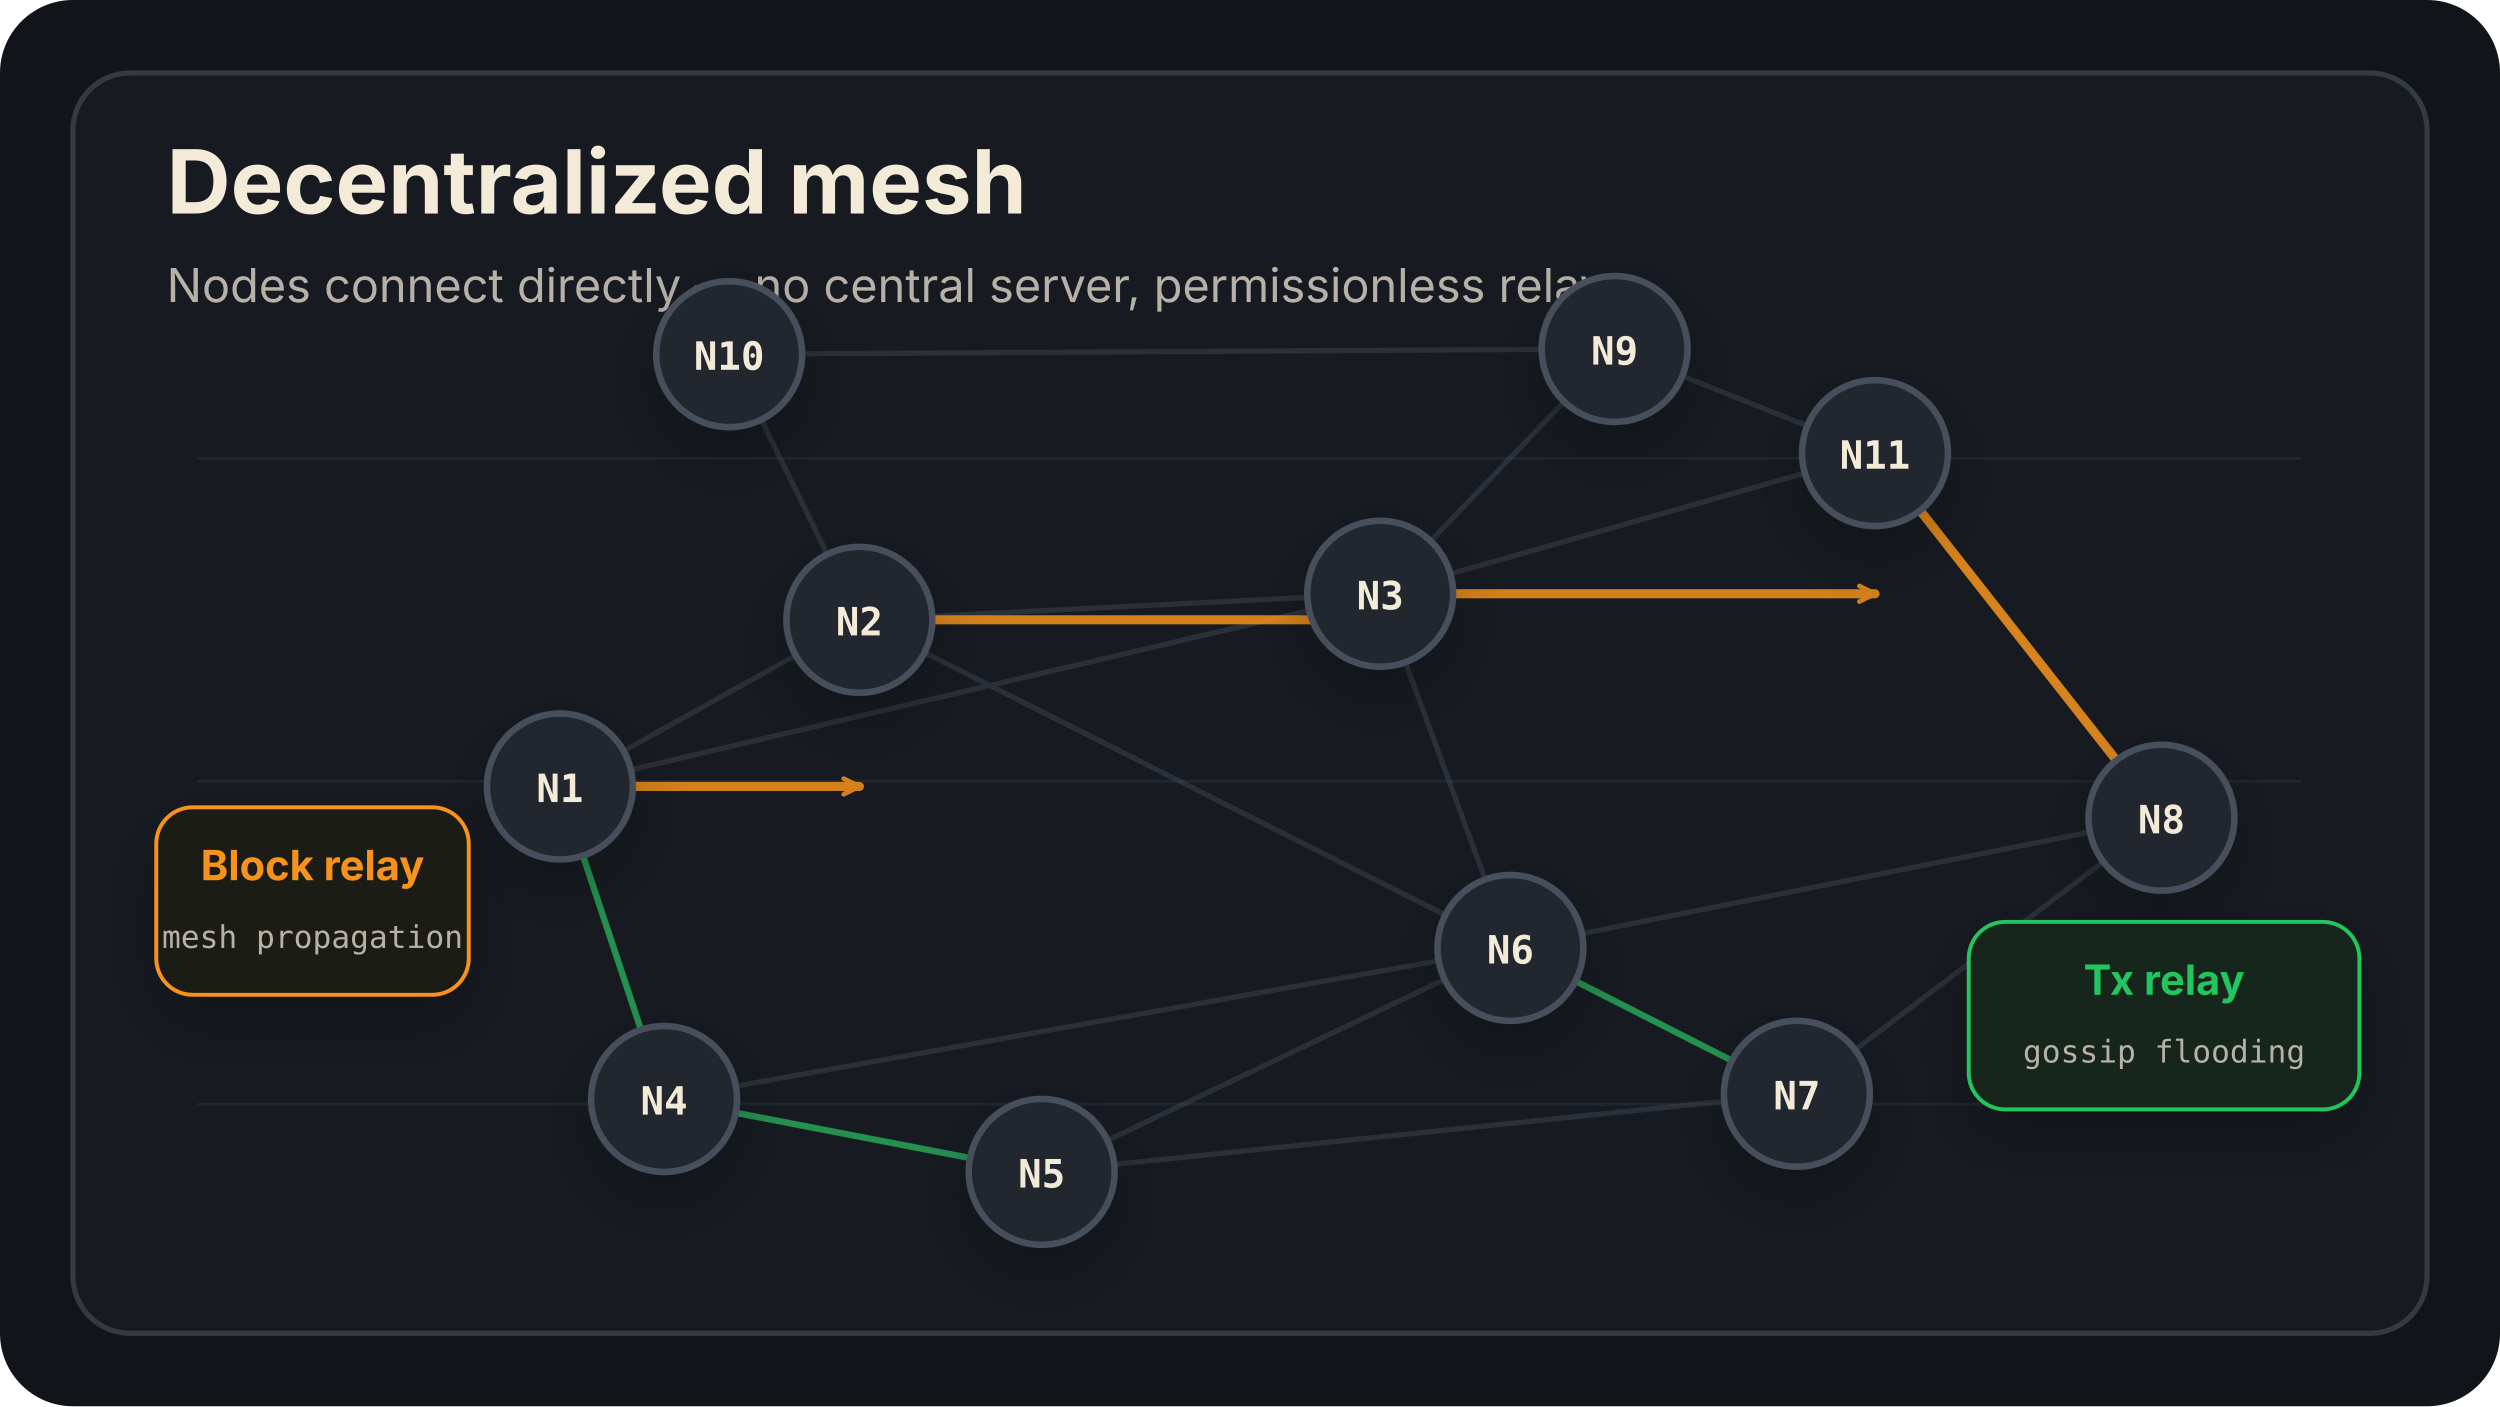
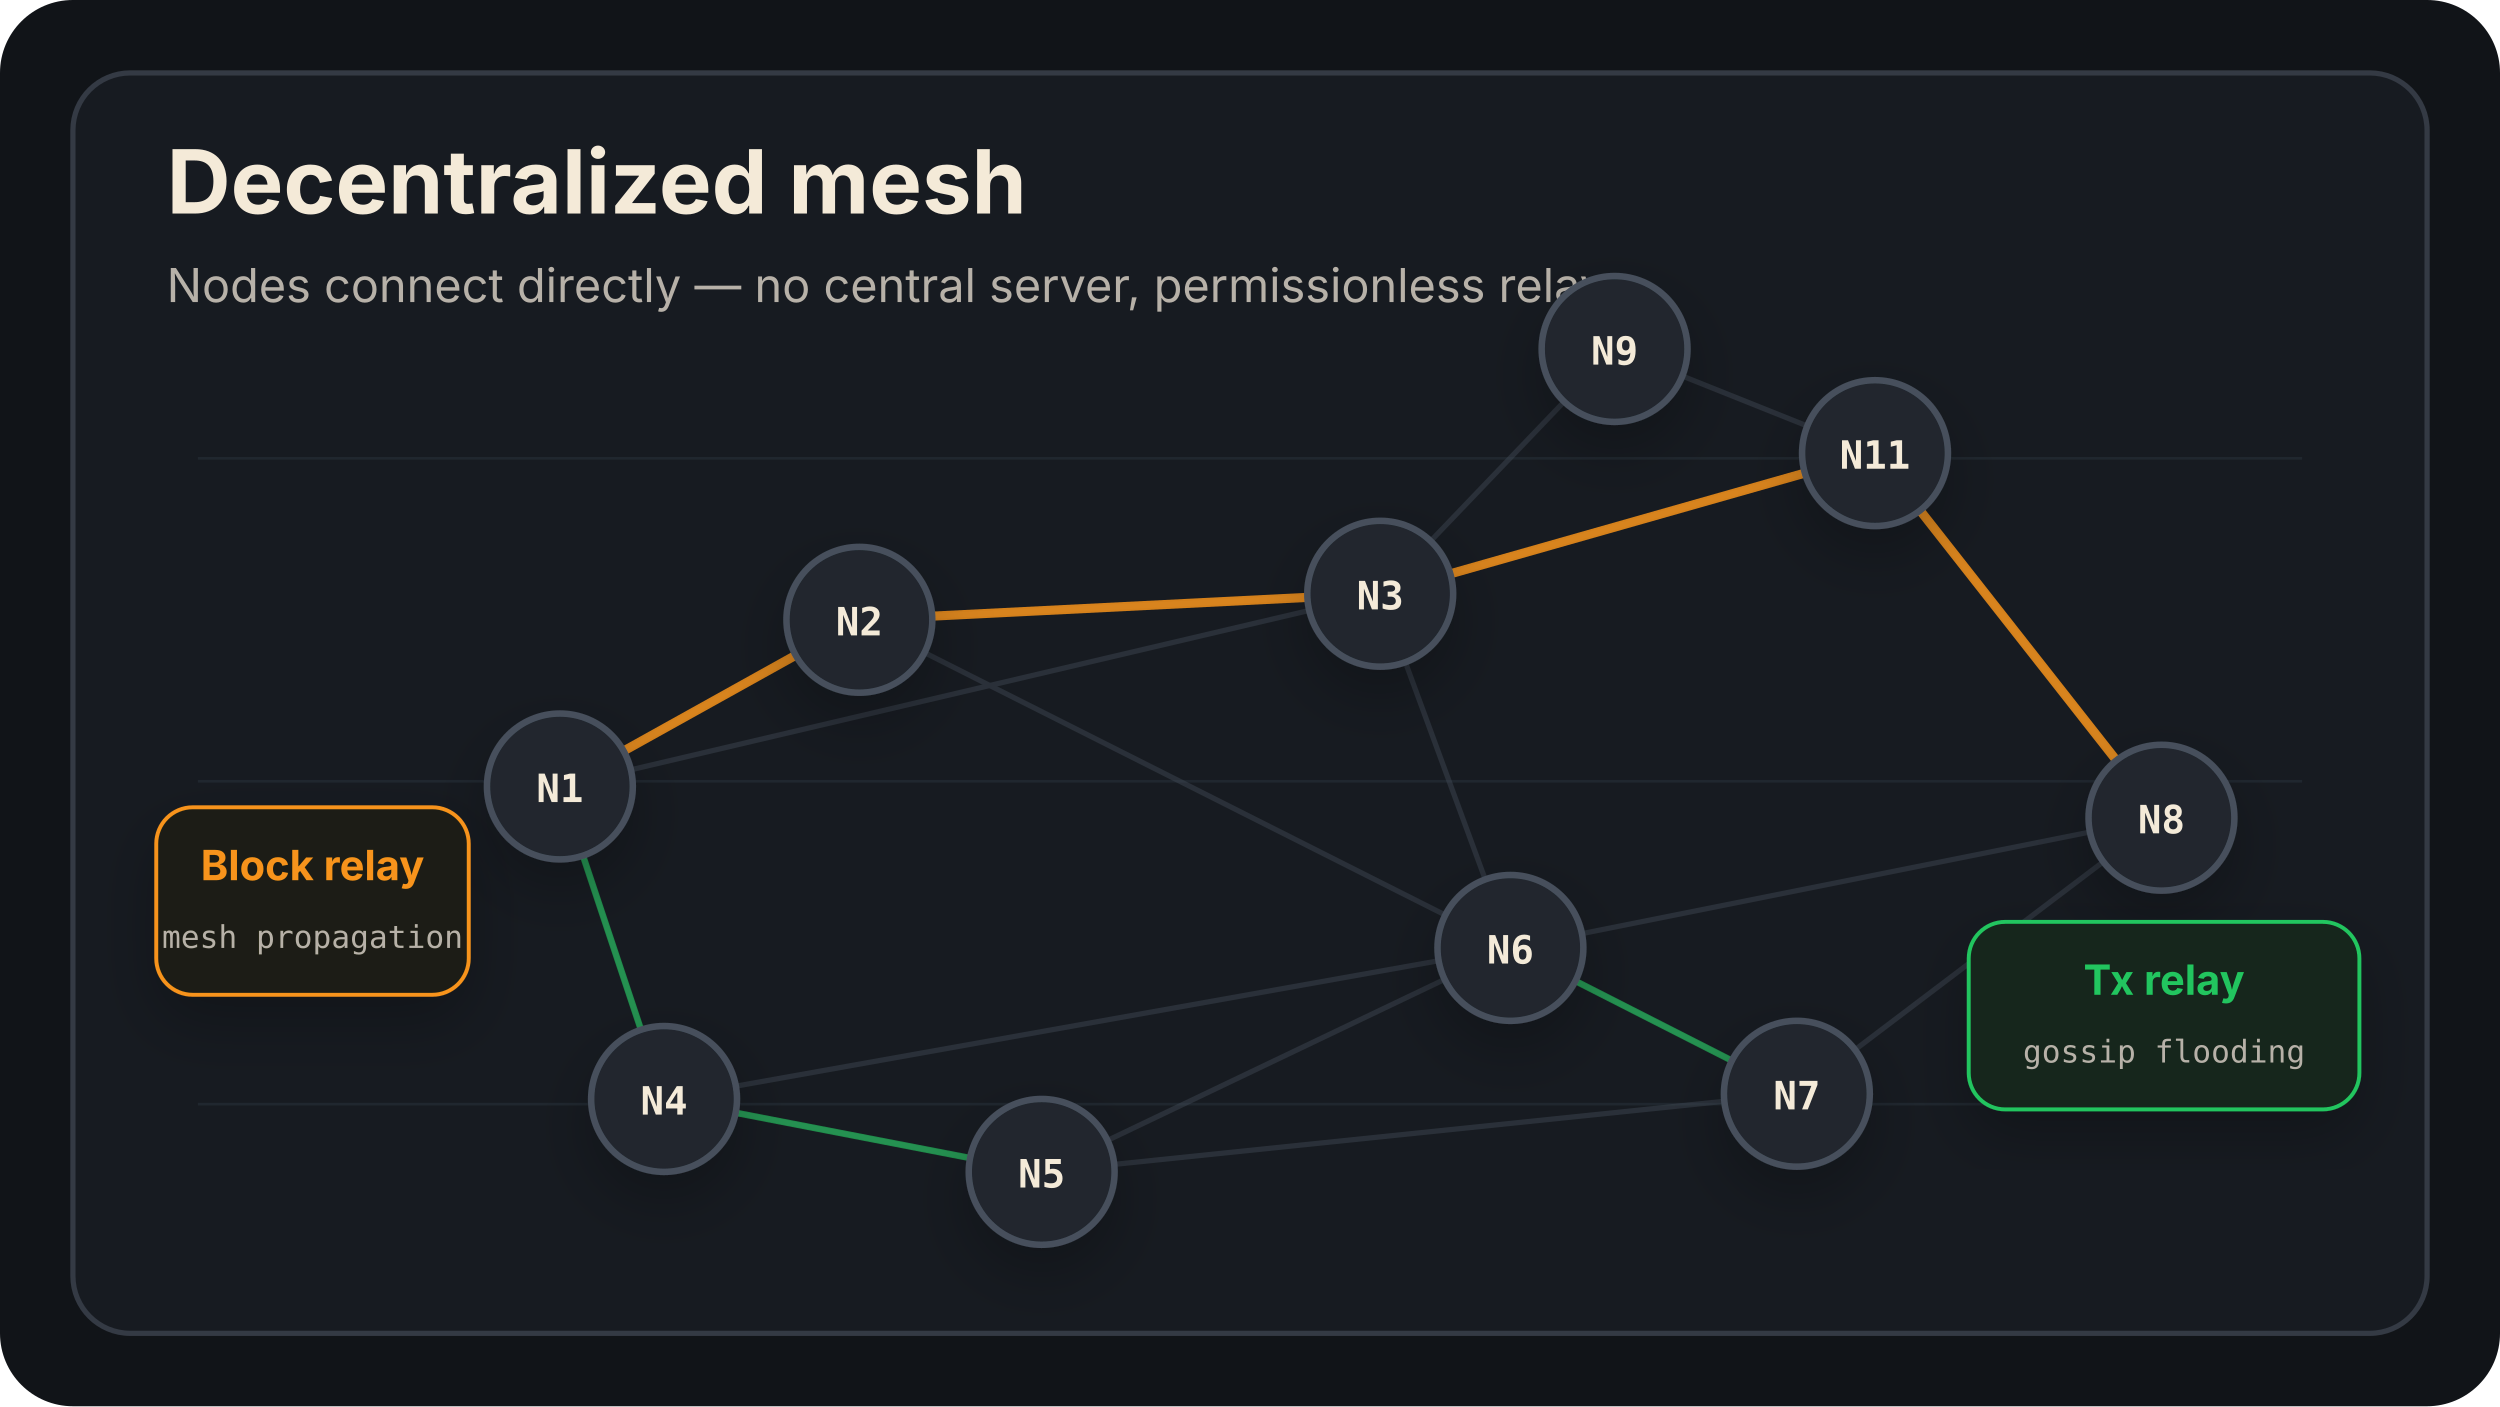
<svg xmlns="http://www.w3.org/2000/svg" width="960" height="540" viewBox="0 0 960 540" fill="none" role="img" aria-labelledby="title desc">
  <defs>
    <marker id="arrow-orange" markerWidth="10" markerHeight="10" refX="8" refY="5" orient="auto" markerUnits="userSpaceOnUse">
      <path d="M2 2L8 5L2 8" fill="none" stroke="#F7931A" stroke-width="1.8" stroke-linecap="round" stroke-linejoin="round" />
    </marker>
    <marker id="arrow-green" markerWidth="10" markerHeight="10" refX="8" refY="5" orient="auto" markerUnits="userSpaceOnUse">
      <path d="M2 2L8 5L2 8" fill="none" stroke="#22C55E" stroke-width="1.8" stroke-linecap="round" stroke-linejoin="round" />
    </marker>
    <filter id="soft" x="-20%" y="-20%" width="140%" height="140%">
      <feDropShadow dx="0" dy="10" stdDeviation="12" flood-color="#000000" flood-opacity="0.24" />
    </filter>
    <filter id="glow-orange">
      <feGaussianBlur stdDeviation="4" result="blur" />
      <feMerge>
        <feMergeNode in="blur" />
        <feMergeNode in="SourceGraphic" />
      </feMerge>
    </filter>
  </defs>
  <rect width="960" height="540" rx="28" fill="#111418" />
  <rect x="28" y="28" width="904" height="484" rx="22" fill="#171B21" stroke="#343A44" stroke-width="2" />
  <text x="64" y="82" fill="#F4EAD8" font-family="Inter, Arial, sans-serif" font-size="34" font-weight="700">Decentralized mesh</text>
  <text x="64" y="116" fill="#B7B1A8" font-family="Inter, Arial, sans-serif" font-size="18">Nodes connect directly — no central server, permissionless relay.</text>
  <g stroke="#28313B" stroke-width="1" opacity="0.55">
    <path d="M76 176H884" />
    <path d="M76 300H884" />
    <path d="M76 424H884" />
  </g>
  <g stroke="#46505C" stroke-width="2" opacity="0.4">
    <line x1="215" y1="302" x2="330" y2="238" />
    <line x1="215" y1="302" x2="255" y2="422" />
    <line x1="215" y1="302" x2="530" y2="228" />
    <line x1="330" y1="238" x2="530" y2="228" />
-     <line x1="330" y1="238" x2="280" y2="136" />
    <line x1="330" y1="238" x2="580" y2="364" />
    <line x1="530" y1="228" x2="620" y2="134" />
    <line x1="530" y1="228" x2="580" y2="364" />
    <line x1="530" y1="228" x2="720" y2="174" />
    <line x1="255" y1="422" x2="580" y2="364" />
    <line x1="255" y1="422" x2="400" y2="450" />
    <line x1="400" y1="450" x2="580" y2="364" />
    <line x1="400" y1="450" x2="690" y2="420" />
    <line x1="580" y1="364" x2="690" y2="420" />
    <line x1="580" y1="364" x2="830" y2="314" />
    <line x1="690" y1="420" x2="830" y2="314" />
    <line x1="720" y1="174" x2="830" y2="314" />
    <line x1="620" y1="134" x2="720" y2="174" />
-     <line x1="280" y1="136" x2="620" y2="134" />
  </g>
  <g stroke="#F7931A" stroke-width="3.5" stroke-linecap="round" fill="none" opacity="0.85">
-     <path d="M215 302H330" marker-end="url(#arrow-orange)" />
-     <path d="M330 238H530" marker-end="url(#arrow-orange)" />
-     <path d="M530 228H720" marker-end="url(#arrow-orange)" />
+     <path d="M215 302L330 238" marker-end="url(#arrow-orange)" />
+     <path d="M330 238L530 228" marker-end="url(#arrow-orange)" />
+     <path d="M530 228L720 174" marker-end="url(#arrow-orange)" />
    <path d="M720 174L830 314" marker-end="url(#arrow-orange)" />
  </g>
  <g stroke="#22C55E" stroke-width="2.5" stroke-linecap="round" fill="none" opacity="0.65">
    <path d="M215 302L255 422" marker-end="url(#arrow-green)" />
    <path d="M255 422L400 450" marker-end="url(#arrow-green)" />
    <path d="M580 364L690 420" marker-end="url(#arrow-green)" />
  </g>
  <g filter="url(#soft)">
    <circle cx="215" cy="302" r="28" fill="#20252D" stroke="#46505C" stroke-width="2.5" />
    <text x="215" y="308" text-anchor="middle" fill="#F4EAD8" font-family="JetBrains Mono, monospace" font-size="15" font-weight="700">N1</text>
    <circle cx="330" cy="238" r="28" fill="#20252D" stroke="#46505C" stroke-width="2.5" />
    <text x="330" y="244" text-anchor="middle" fill="#F4EAD8" font-family="JetBrains Mono, monospace" font-size="15" font-weight="700">N2</text>
    <circle cx="530" cy="228" r="28" fill="#20252D" stroke="#46505C" stroke-width="2.5" />
    <text x="530" y="234" text-anchor="middle" fill="#F4EAD8" font-family="JetBrains Mono, monospace" font-size="15" font-weight="700">N3</text>
    <circle cx="255" cy="422" r="28" fill="#20252D" stroke="#46505C" stroke-width="2.5" />
    <text x="255" y="428" text-anchor="middle" fill="#F4EAD8" font-family="JetBrains Mono, monospace" font-size="15" font-weight="700">N4</text>
    <circle cx="400" cy="450" r="28" fill="#20252D" stroke="#46505C" stroke-width="2.5" />
    <text x="400" y="456" text-anchor="middle" fill="#F4EAD8" font-family="JetBrains Mono, monospace" font-size="15" font-weight="700">N5</text>
    <circle cx="580" cy="364" r="28" fill="#20252D" stroke="#46505C" stroke-width="2.5" />
    <text x="580" y="370" text-anchor="middle" fill="#F4EAD8" font-family="JetBrains Mono, monospace" font-size="15" font-weight="700">N6</text>
    <circle cx="690" cy="420" r="28" fill="#20252D" stroke="#46505C" stroke-width="2.5" />
    <text x="690" y="426" text-anchor="middle" fill="#F4EAD8" font-family="JetBrains Mono, monospace" font-size="15" font-weight="700">N7</text>
    <circle cx="830" cy="314" r="28" fill="#20252D" stroke="#46505C" stroke-width="2.5" />
    <text x="830" y="320" text-anchor="middle" fill="#F4EAD8" font-family="JetBrains Mono, monospace" font-size="15" font-weight="700">N8</text>
    <circle cx="620" cy="134" r="28" fill="#20252D" stroke="#46505C" stroke-width="2.5" />
    <text x="620" y="140" text-anchor="middle" fill="#F4EAD8" font-family="JetBrains Mono, monospace" font-size="15" font-weight="700">N9</text>
-     <circle cx="280" cy="136" r="28" fill="#20252D" stroke="#46505C" stroke-width="2.5" />
-     <text x="280" y="142" text-anchor="middle" fill="#F4EAD8" font-family="JetBrains Mono, monospace" font-size="15" font-weight="700">N10</text>
    <circle cx="720" cy="174" r="28" fill="#20252D" stroke="#46505C" stroke-width="2.5" />
    <text x="720" y="180" text-anchor="middle" fill="#F4EAD8" font-family="JetBrains Mono, monospace" font-size="15" font-weight="700">N11</text>
  </g>
  <g filter="url(#soft)">
    <rect x="60" y="310" width="120" height="72" rx="14" fill="#1D1F12" stroke="#F7931A" stroke-width="1.5" />
    <text x="120" y="338" text-anchor="middle" fill="#F7931A" font-family="Inter, Arial, sans-serif" font-size="16" font-weight="700">Block relay</text>
    <text x="120" y="364" text-anchor="middle" fill="#B7B1A8" font-family="JetBrains Mono, monospace" font-size="12">mesh propagation</text>
    <rect x="756" y="354" width="150" height="72" rx="14" fill="#14251A" stroke="#22C55E" stroke-width="1.5" />
    <text x="831" y="382" text-anchor="middle" fill="#22C55E" font-family="Inter, Arial, sans-serif" font-size="16" font-weight="700">Tx relay</text>
    <text x="831" y="408" text-anchor="middle" fill="#B7B1A8" font-family="JetBrains Mono, monospace" font-size="12">gossip flooding</text>
  </g>
</svg>
